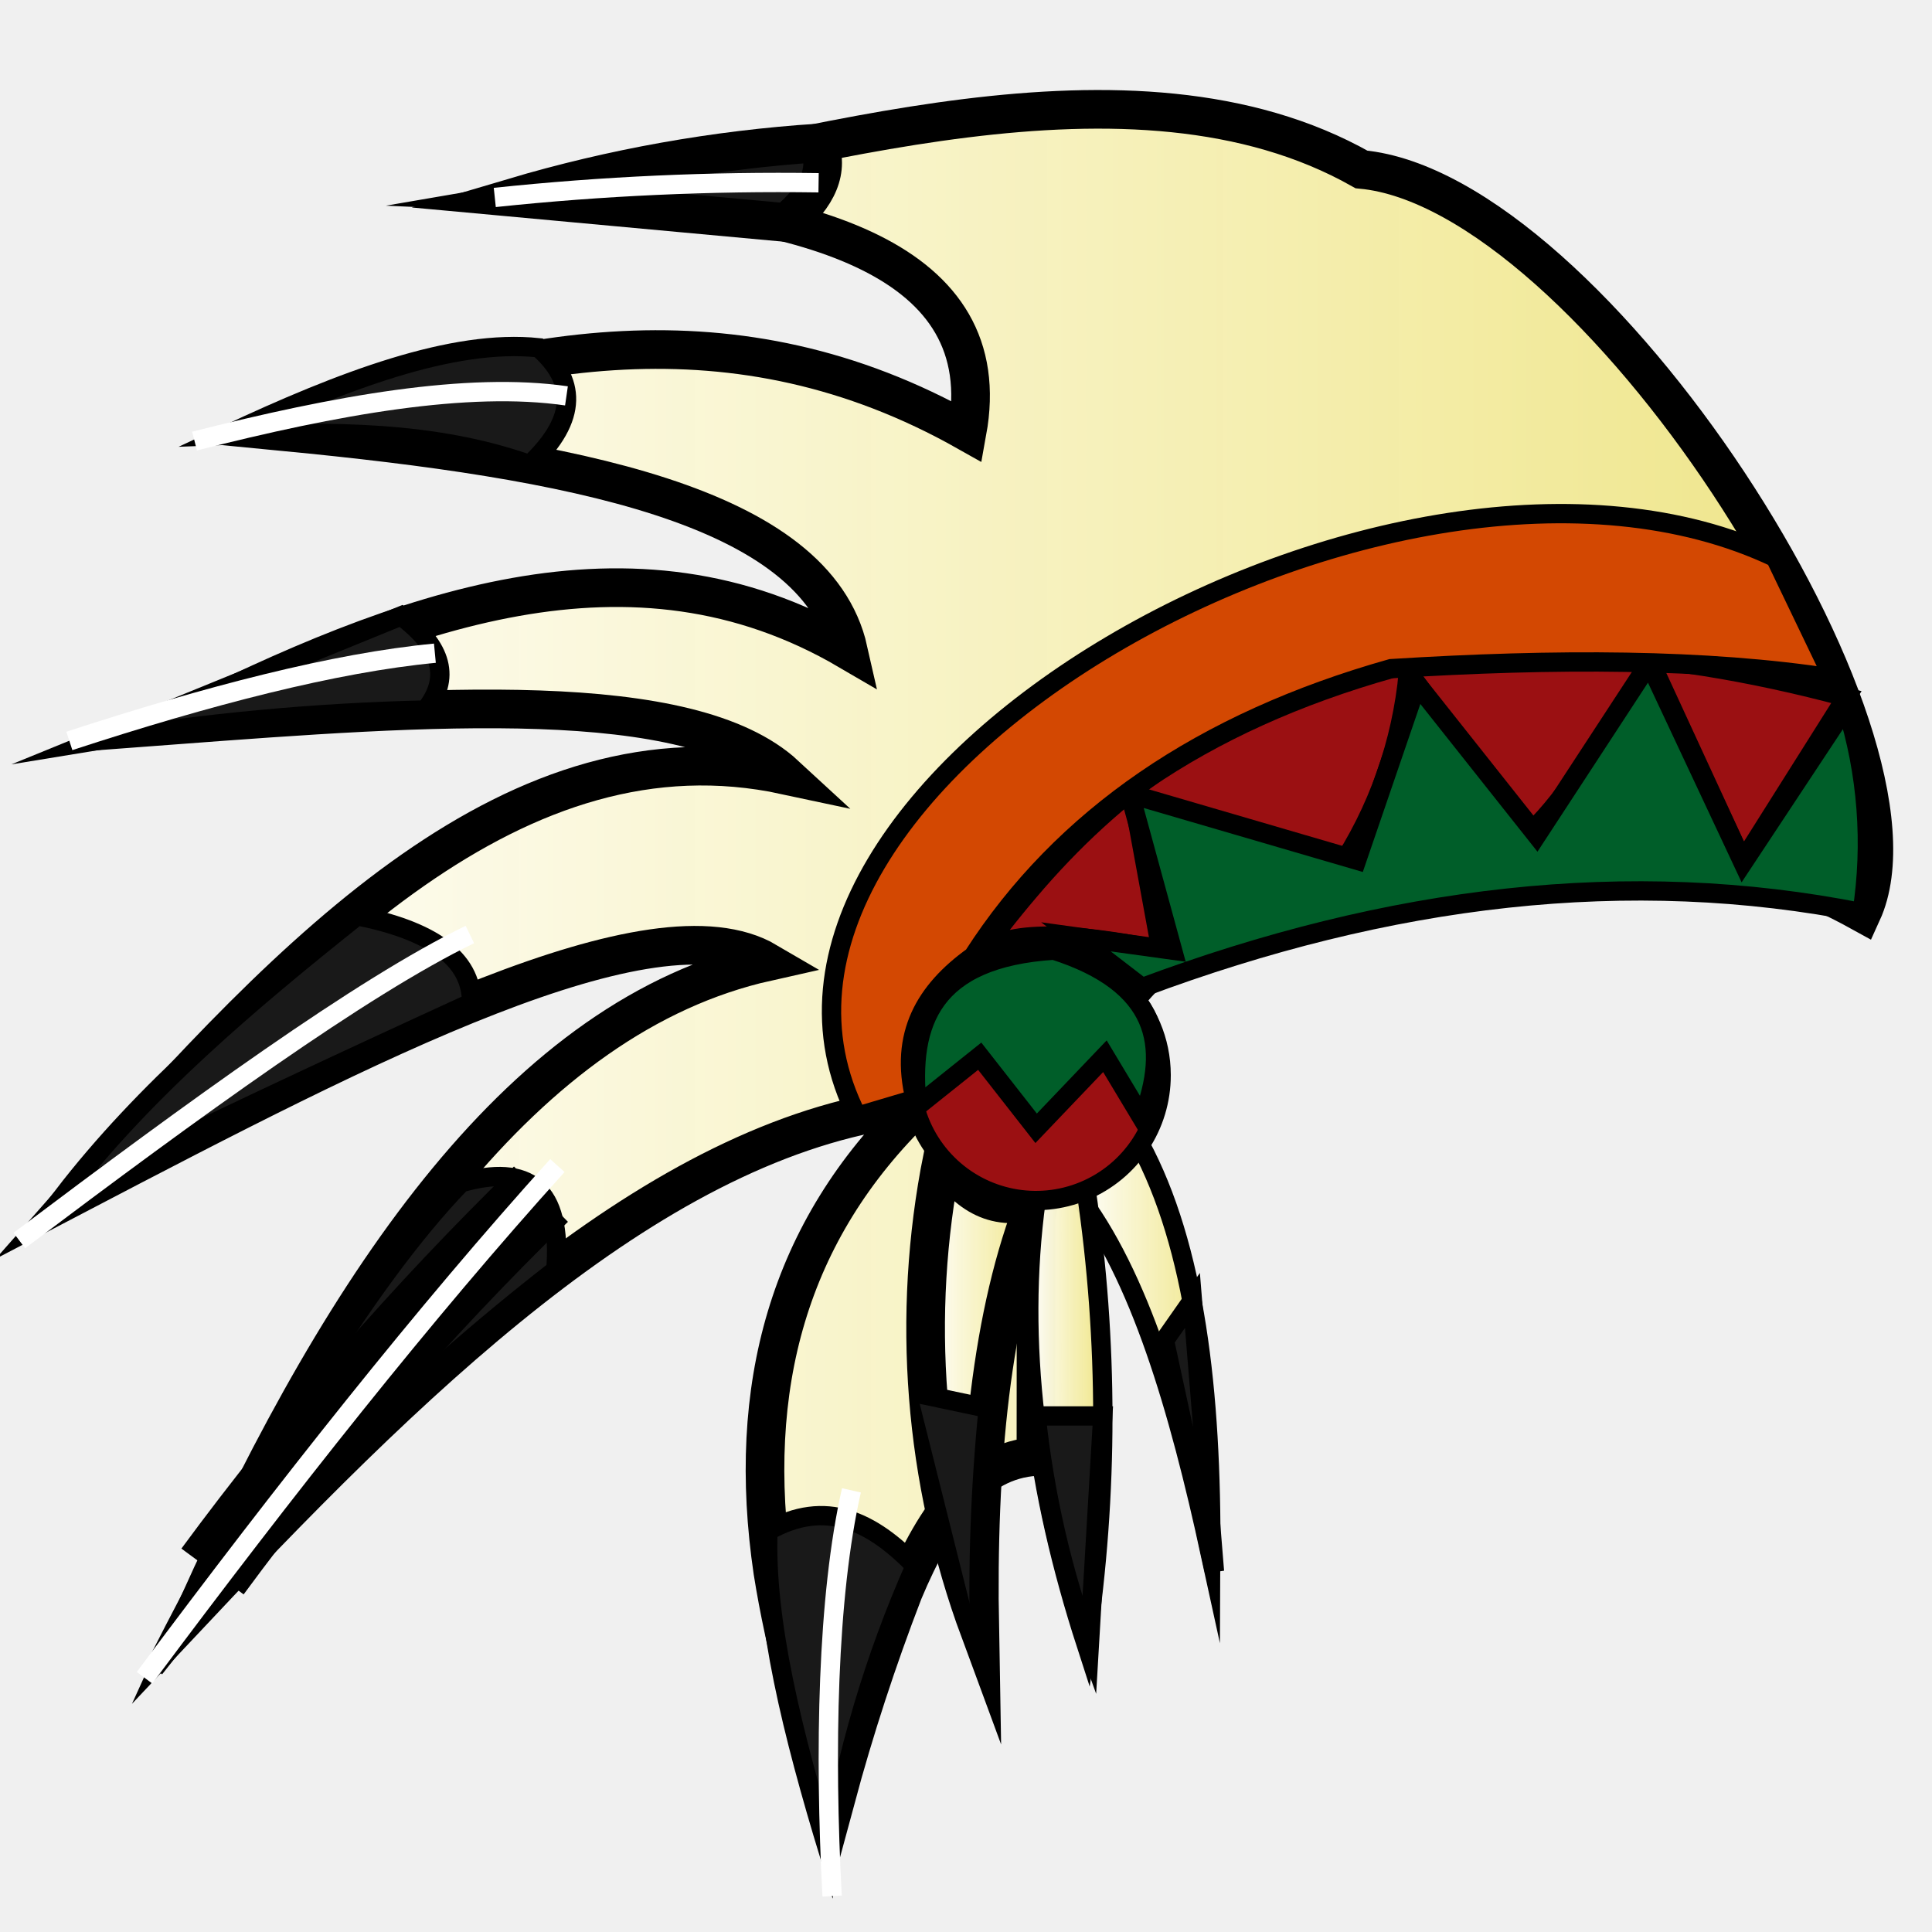
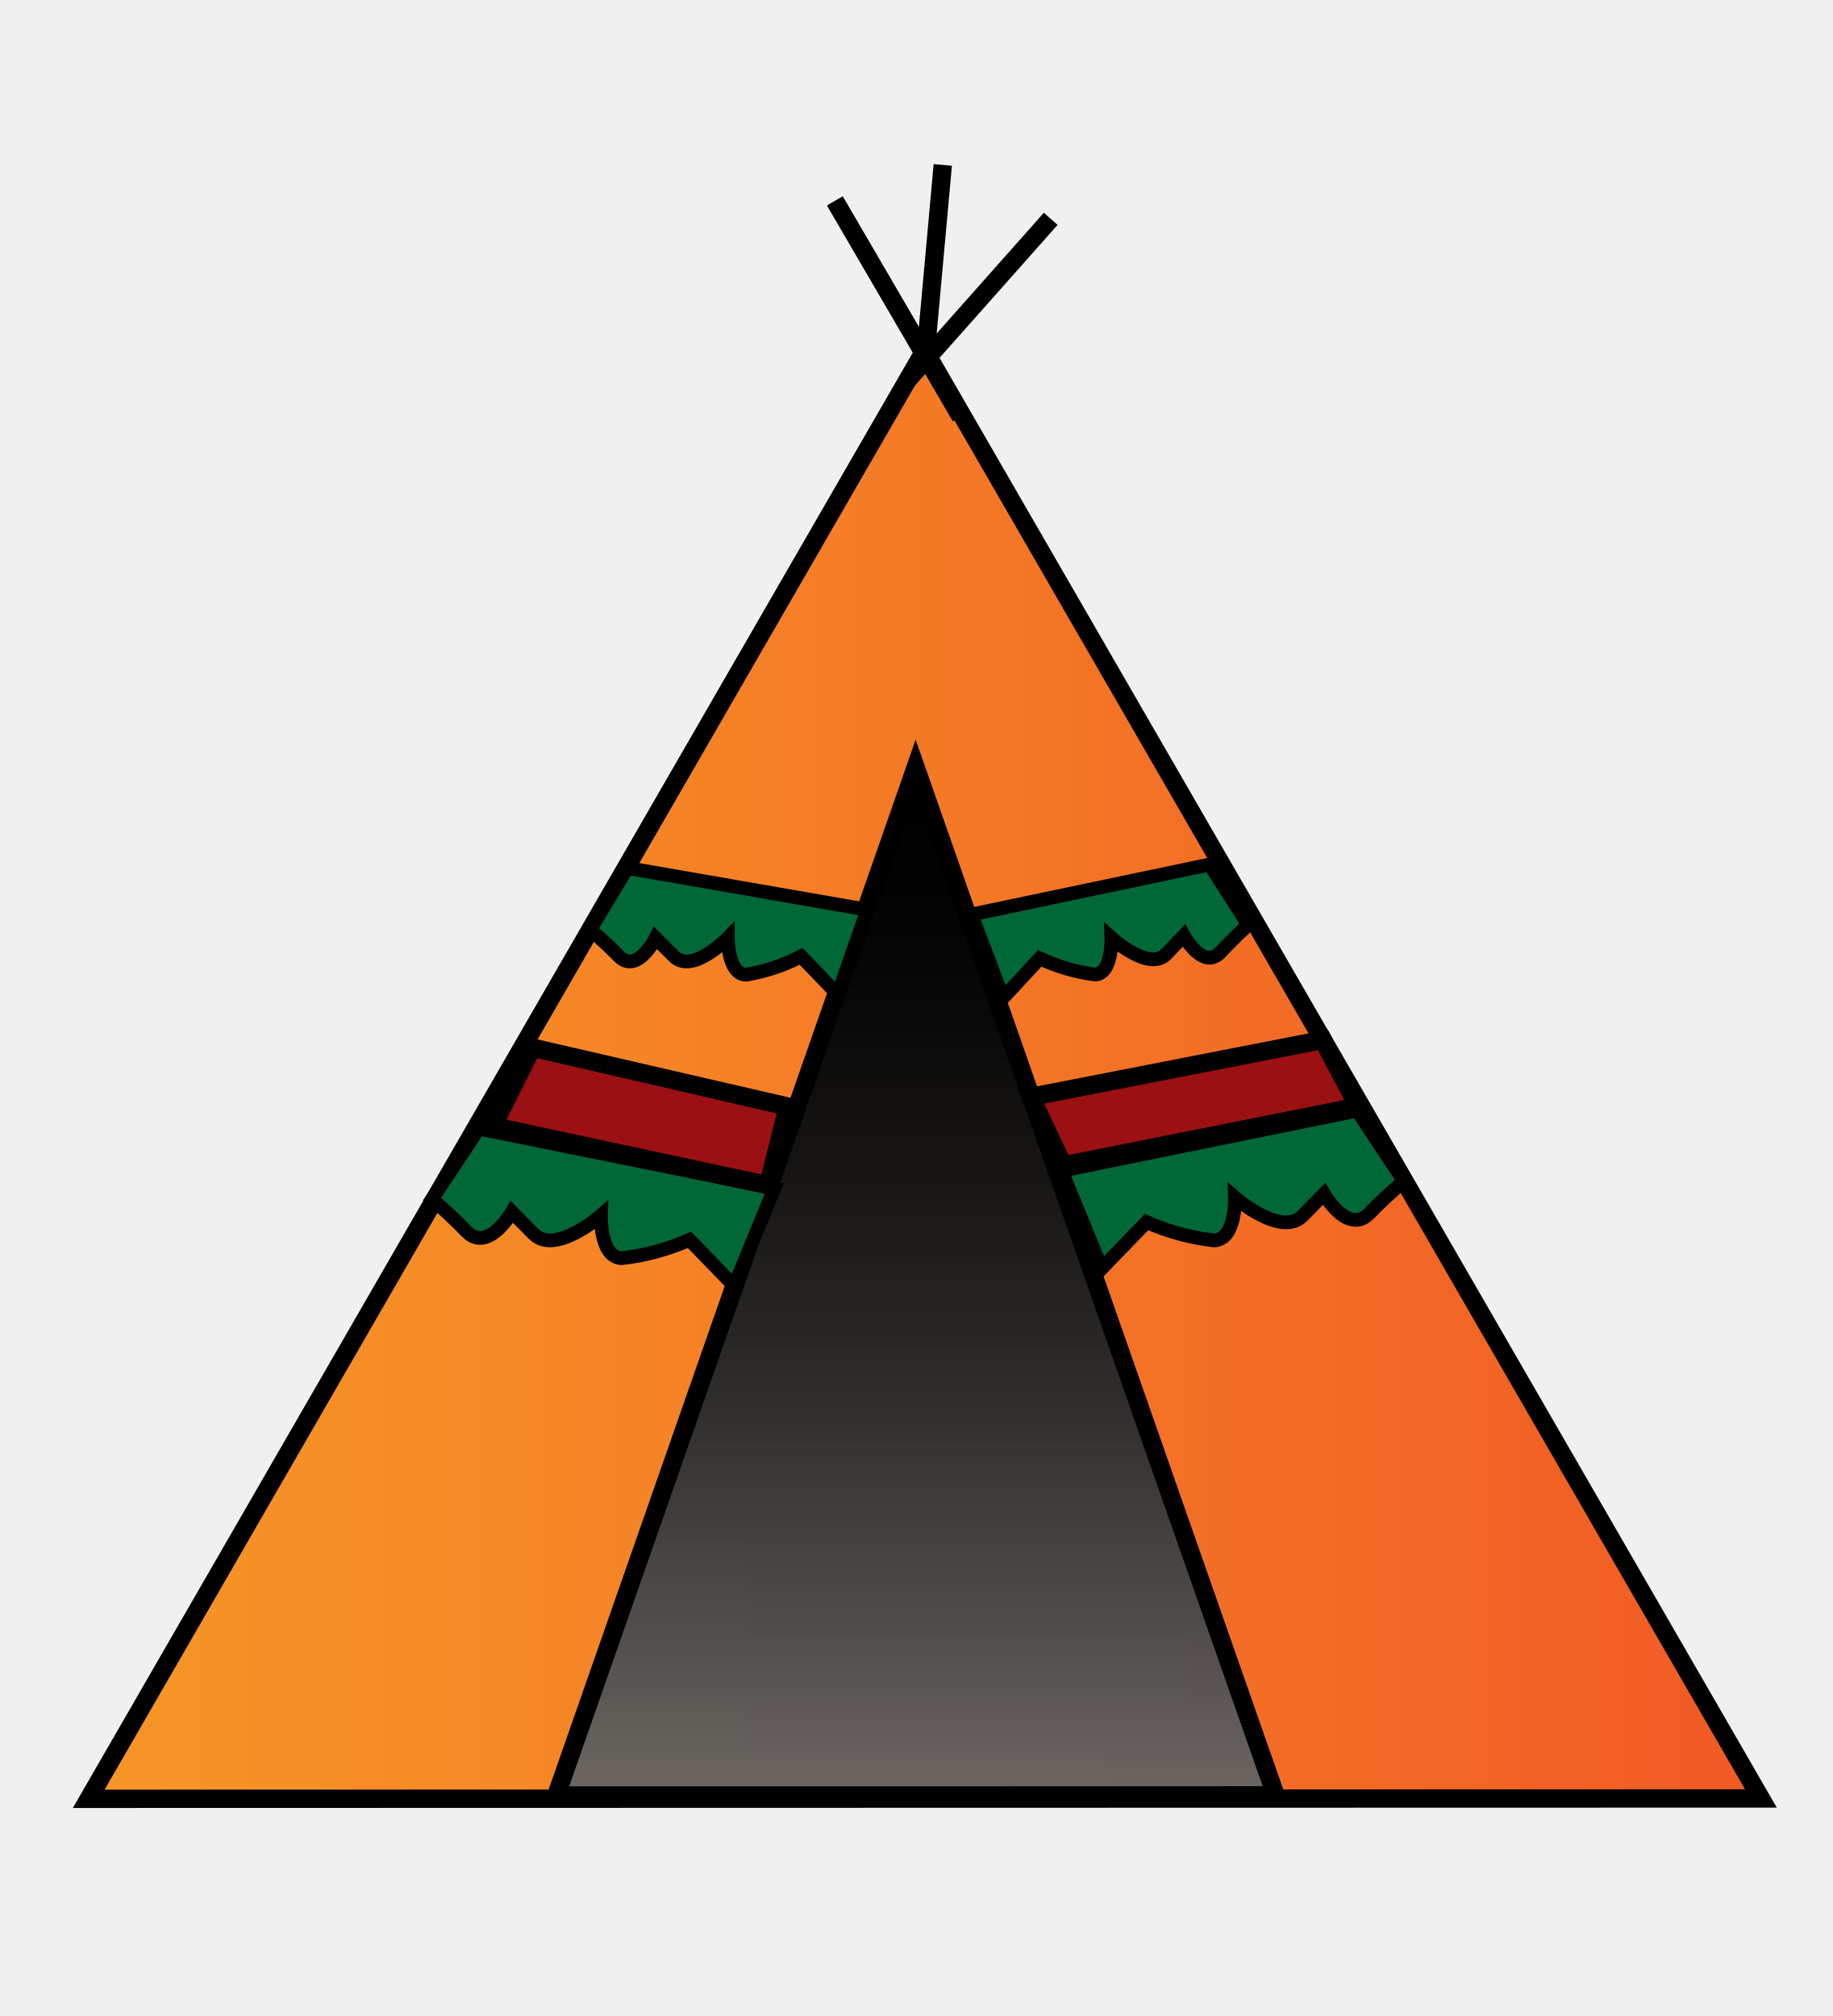
- <svg xmlns="http://www.w3.org/2000/svg" xmlns:xlink="http://www.w3.org/1999/xlink" id="Layer_1" data-name="Layer 1" width="100" height="100" viewBox="0 0 100 100">
+ <svg xmlns="http://www.w3.org/2000/svg" id="Layer_1" data-name="Layer 1" width="100" height="110" viewBox="0 -5 100 110">
  <defs>
-     <linearGradient id="linear-gradient" x1="4.08" y1="49.4" x2="96.99" y2="49.4" gradientUnits="userSpaceOnUse">
-       <stop offset="0" stop-color="#fff" />
-       <stop offset="1" stop-color="#efe584" stop-opacity="0.96" />
+     <linearGradient id="linear-gradient" x1="4.84" y1="53.64" x2="96.09" y2="53.64" gradientUnits="userSpaceOnUse">
+       <stop offset="0" stop-color="#f7931e" stop-opacity="0.96" />
+       <stop offset="1" stop-color="#f15a24" />
    </linearGradient>
-     <linearGradient id="linear-gradient-2" x1="47.89" y1="72.17" x2="53.63" y2="72.17" xlink:href="#linear-gradient" />
-     <linearGradient id="linear-gradient-3" x1="55.71" y1="69.87" x2="62.7" y2="69.87" xlink:href="#linear-gradient" />
-     <linearGradient id="linear-gradient-4" x1="53.25" y1="73.31" x2="57.08" y2="73.31" xlink:href="#linear-gradient" />
+     <linearGradient id="linear-gradient-2" x1="49.97" y1="36.87" x2="49.97" y2="92.97" gradientUnits="userSpaceOnUse">
+       <stop offset="0" />
+       <stop offset="0.18" stop-color="#050505" />
+       <stop offset="0.39" stop-color="#141414" stop-opacity="0.99" />
+       <stop offset="0.62" stop-color="#2c2c2c" stop-opacity="0.98" />
+       <stop offset="0.86" stop-color="#4f4f4f" stop-opacity="0.97" />
+       <stop offset="1" stop-color="#666" stop-opacity="0.96" />
+     </linearGradient>
  </defs>
-   <g>
-     <path d="M53.63,63.08C55.47,49.76,64.5,44.47,77.27,43.36a32.49,32.49,0,0,1,19.11,3.88c4.18-9.16-14-37.35-25.91-38.47C58.58,2.05,41.4,8,29.34,10.06c12.63.56,22.34,3.38,20.72,12.29-12-6.77-23.7-4.47-35.3,0,14.71,1.42,27.45,3.76,29.15,11.31-11.22-6.56-23.06-2.09-35,3.88,13.31-1,26.78-2,31.74,2.58C26.75,37.14,15.33,49,4.08,61.78c15-7.84,29.74-15.45,35.62-12C27.15,52.59,18,66,10.23,83.12,22.39,70.2,34.64,58.61,47.47,57.26,40.78,63.71,38.6,71.85,40,81.34a55.19,55.19,0,0,0,3.25,11.8,107.77,107.77,0,0,1,3.51-10.75c1.67-4,3.75-6.82,6.86-7Z" stroke="#000" stroke-miterlimit="10" stroke-width="2" fill="url(#linear-gradient)" />
-     <path d="M50.71,84.41a45.17,45.17,0,0,1-1.93-24.48c1.16,1.72,2.58,2.86,4.85,2.18C51.31,67.94,50.55,75.63,50.71,84.41Z" stroke="#000" stroke-miterlimit="10" stroke-width="2" fill="url(#linear-gradient-2)" />
-     <path d="M59,59.21c2.87,5.33,3.72,12.84,3.67,21.32C61,72.86,59,66,55.71,61.76Z" stroke="#000" stroke-miterlimit="10" fill="url(#linear-gradient-3)" />
-     <path d="M53.63,62.11c-1,7.37,0,15,2.59,23a80.38,80.38,0,0,0,0-23.49Z" stroke="#000" stroke-miterlimit="10" fill="url(#linear-gradient-4)" />
-     <path d="M50.39,49.82q1.36-1.92,2.86-3.68C62.2,35.57,75,30.56,95.57,36.08L90.2,44.6,85.53,34.47c-2.48,3.76-5,7.58-6.54,8.78L72.9,34.79a22.21,22.21,0,0,1-3.64,10.27l-10.61-3.8,1.45,7.92C54.29,48,51.28,48.29,50.39,49.82Z" fill="#9b1012" stroke="#000" stroke-miterlimit="10" />
-     <path d="M60.1,55.64a6.48,6.48,0,1,1-6.47-6.46A6.47,6.47,0,0,1,60.1,55.64Z" fill="#9b1012" stroke="#000" stroke-miterlimit="10" />
-     <path d="M96.38,47.24a23.61,23.61,0,0,0-.81-10.68l-5.35,8.09L85.37,34.31l-5.83,8.92-6.2-7.82-3.12,9.11L58.48,41.09l2.21,8.09-5-.69,3.42,2.63C71.89,46.34,84.32,44.84,96.38,47.24Z" fill="#005e29" stroke="#000" stroke-miterlimit="10" />
-     <path d="M23.86,61.22c3.48-1,5.25.28,4.91,4.51A121.05,121.05,0,0,0,8,86.35C13.4,75.72,18.75,66.53,23.86,61.22Z" fill="#191919" stroke="#000" stroke-miterlimit="10" />
-     <path d="M28,61.81a158.6,158.6,0,0,0-17,19.53" fill="#f9f7e5" stroke="#000" stroke-miterlimit="10" stroke-width="4" />
-     <path d="M47.47,57.26l3.24-2.59,2.92,3.73,3.56-3.73,1.94,3.23c1.48-3.8.81-7-4.58-8.72C48.28,49.58,47,52.88,47.47,57.26Z" fill="#005e29" stroke="#000" stroke-miterlimit="10" />
-     <path d="M18.49,47.4c3.77.75,5.93,2.18,5.92,4.5-7.18,3.29-14.29,6.61-21.14,10C7.45,56.46,12.88,51.87,18.49,47.4Z" fill="#191919" stroke="#000" stroke-miterlimit="10" />
-     <path d="M20.76,31.88c2.16,1.62,2.57,3.24,1.26,4.87a123.38,123.38,0,0,0-17.13,1.6Z" fill="#191919" stroke="#000" stroke-miterlimit="10" />
-     <path d="M27.88,18c1.88,1.66,2.12,3.6-.46,6.05-5-1.77-10.33-1.73-15.73-1.52C17.72,19.7,23.44,17.53,27.88,18Z" fill="#191919" stroke="#000" stroke-miterlimit="10" />
-     <path d="M42.37,7.4c.56,1.37,0,2.75-1.67,4.12l-14.12-1.3A72.17,72.17,0,0,1,42.37,7.4Z" fill="#191919" stroke="#000" stroke-miterlimit="10" stroke-width="2" />
-     <path d="M39.75,79.25c3-1.71,5.41-.48,7.62,1.8a60.22,60.22,0,0,0-4.43,15C41,89.69,39.57,83.83,39.75,79.25Z" fill="#191919" stroke="#000" stroke-miterlimit="10" />
-     <path d="M44.07,77.14c-1.25,5.49-1.4,13.51-1,21" fill="none" stroke="#fff" stroke-miterlimit="10" />
-     <path d="M28.85,60.33C22,67.91,14.82,77,7.48,86.84" fill="none" stroke="#fff" stroke-miterlimit="10" />
-     <path d="M24.32,48.37c-5.59,2.71-14.24,9-23.32,15.84" fill="none" stroke="#fff" stroke-miterlimit="10" />
-     <path d="M22.51,33.81C17.34,34.3,10.78,36,3.59,38.35" fill="none" stroke="#fff" stroke-miterlimit="10" />
-     <path d="M29.32,20.49c-5.11-.74-11.9.47-19.25,2.34" fill="none" stroke="#fff" stroke-miterlimit="10" />
-     <path d="M42.37,9.46a140,140,0,0,0-16.76.76" fill="none" stroke="#fff" stroke-miterlimit="10" />
-     <path d="M47.47,72.13l.42.08,3.26.69a96.26,96.26,0,0,0-.44,12.16" fill="#191919" stroke="#000" stroke-miterlimit="10" />
-     <path d="M53.63,73.29h3.45l-.7,11.93A50.62,50.62,0,0,1,53.63,73.29Z" fill="#191919" stroke="#000" stroke-miterlimit="10" />
-     <polygon points="60.27 69.38 61.72 67.31 62.86 81.34 60.27 69.38" fill="#191919" stroke="#000" stroke-miterlimit="10" />
-     <path d="M94.89,35.11l-3-6.25C72.37,19.58,35.59,40.58,44.37,57.78l3-.89c-.83-3.33.53-5.62,3-7.39C55,42.29,62.26,37.36,72,34.61,80.49,34.08,88.32,34.09,94.89,35.11Z" fill="#d34802" stroke="#000" stroke-miterlimit="10" />
-   </g>
+   <polygon points="96.08 93.13 50.46 93.14 4.84 93.15 27.64 53.64 50.45 14.12 73.27 53.63 96.08 93.13" stroke="#000" stroke-miterlimit="10" fill="url(#linear-gradient)" />
+   <polygon points="69.6 92.96 49.97 92.97 30.35 92.97 40.16 64.92 49.96 36.87 59.78 64.92 69.6 92.96" stroke="#000" stroke-miterlimit="10" fill="url(#linear-gradient-2)" />
+   <line x1="45.55" y1="5.96" x2="52.42" y2="17.74" fill="none" stroke="#000" stroke-miterlimit="10" />
+   <line x1="57.33" y1="6.94" x2="49.48" y2="15.78" fill="none" stroke="#000" stroke-miterlimit="10" />
+   <line x1="51.44" y1="4" x2="50.46" y2="14.79" fill="none" stroke="#000" stroke-miterlimit="10" />
+   <path d="M32.2,45.73a18.61,18.61,0,0,1,1.57,1.45c1,1,2-1,2-1l1,1c1,1,2.94-1,2.94-1s0,2,1,2a10,10,0,0,0,3-1l2,2.08,1.62-4.62-13.1-2.28Z" fill="#006837" stroke="#000" stroke-miterlimit="10" stroke-width="0.75" />
+   <path d="M68.11,45.46s-.57.49-1.52,1.5-2-.91-2-.91l-.95,1c-.94,1-3-.88-3-.88s.07,2-.91,2a10,10,0,0,1-3-.88l-2,2.16L53,44.9l13-2.73Z" fill="#006837" stroke="#000" stroke-miterlimit="10" stroke-width="0.75" />
+   <path d="M76.6,59.45a25.46,25.46,0,0,0-1.89,1.76c-1.17,1.2-2.47-1.06-2.47-1.06l-1.17,1.19c-1.18,1.19-3.69-1-3.69-1s.08,2.3-1.14,2.34a12.5,12.5,0,0,1-3.68-1l-2.45,2.53-2.19-5.33L74.05,55.6Z" fill="#006837" stroke="#000" stroke-miterlimit="10" stroke-width="0.75" />
+   <path d="M23.57,60.43a24.63,24.63,0,0,1,1.89,1.77c1.17,1.19,2.47-1.07,2.47-1.07l1.18,1.19c1.17,1.2,3.68-1,3.68-1s-.08,2.29,1.14,2.33a12.67,12.67,0,0,0,3.69-1l2.44,2.52,2.19-5.33L26.12,56.58Z" fill="#006837" stroke="#000" stroke-miterlimit="10" stroke-width="0.75" />
+   <polygon points="72.18 51.74 56.25 54.85 58.01 58.59 74.1 55.38 72.18 51.74" fill="#9b1012" stroke="#000" stroke-miterlimit="10" />
+   <polygon points="42.99 55.38 29.04 52.16 26.9 56.45 41.91 59.67 42.99 55.38" fill="#9b1012" stroke="#000" stroke-miterlimit="10" />
</svg>
